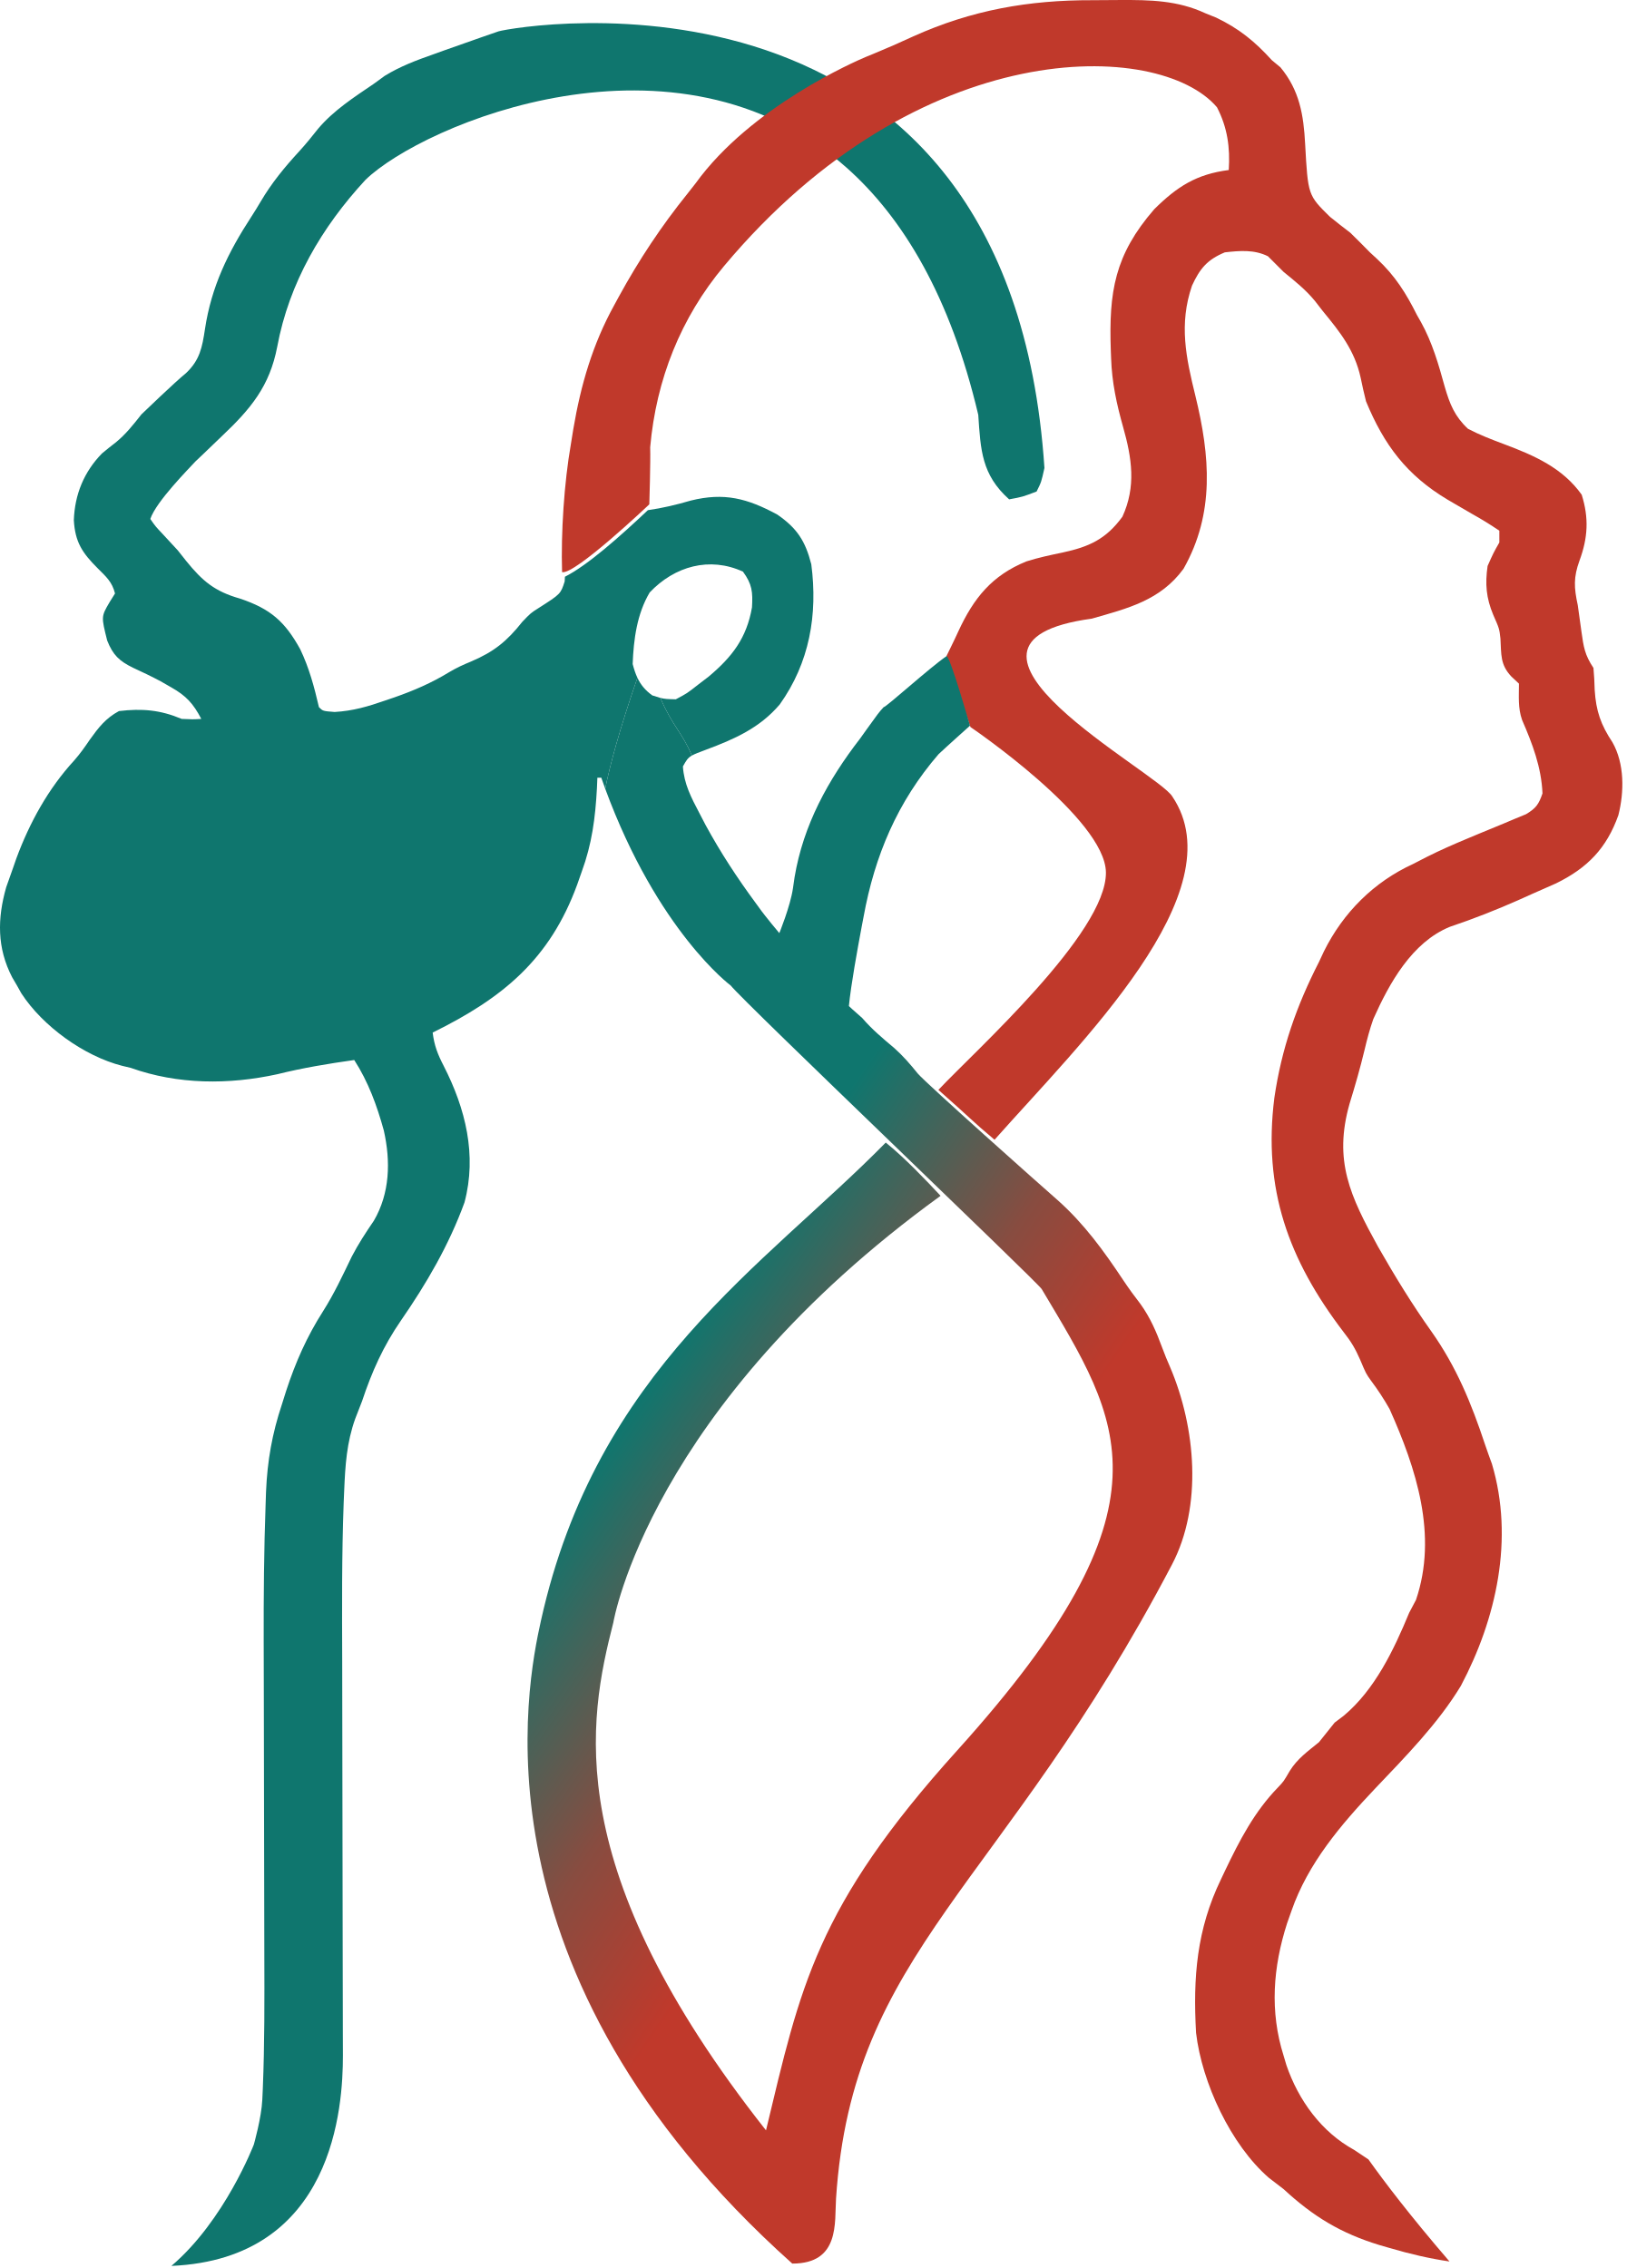
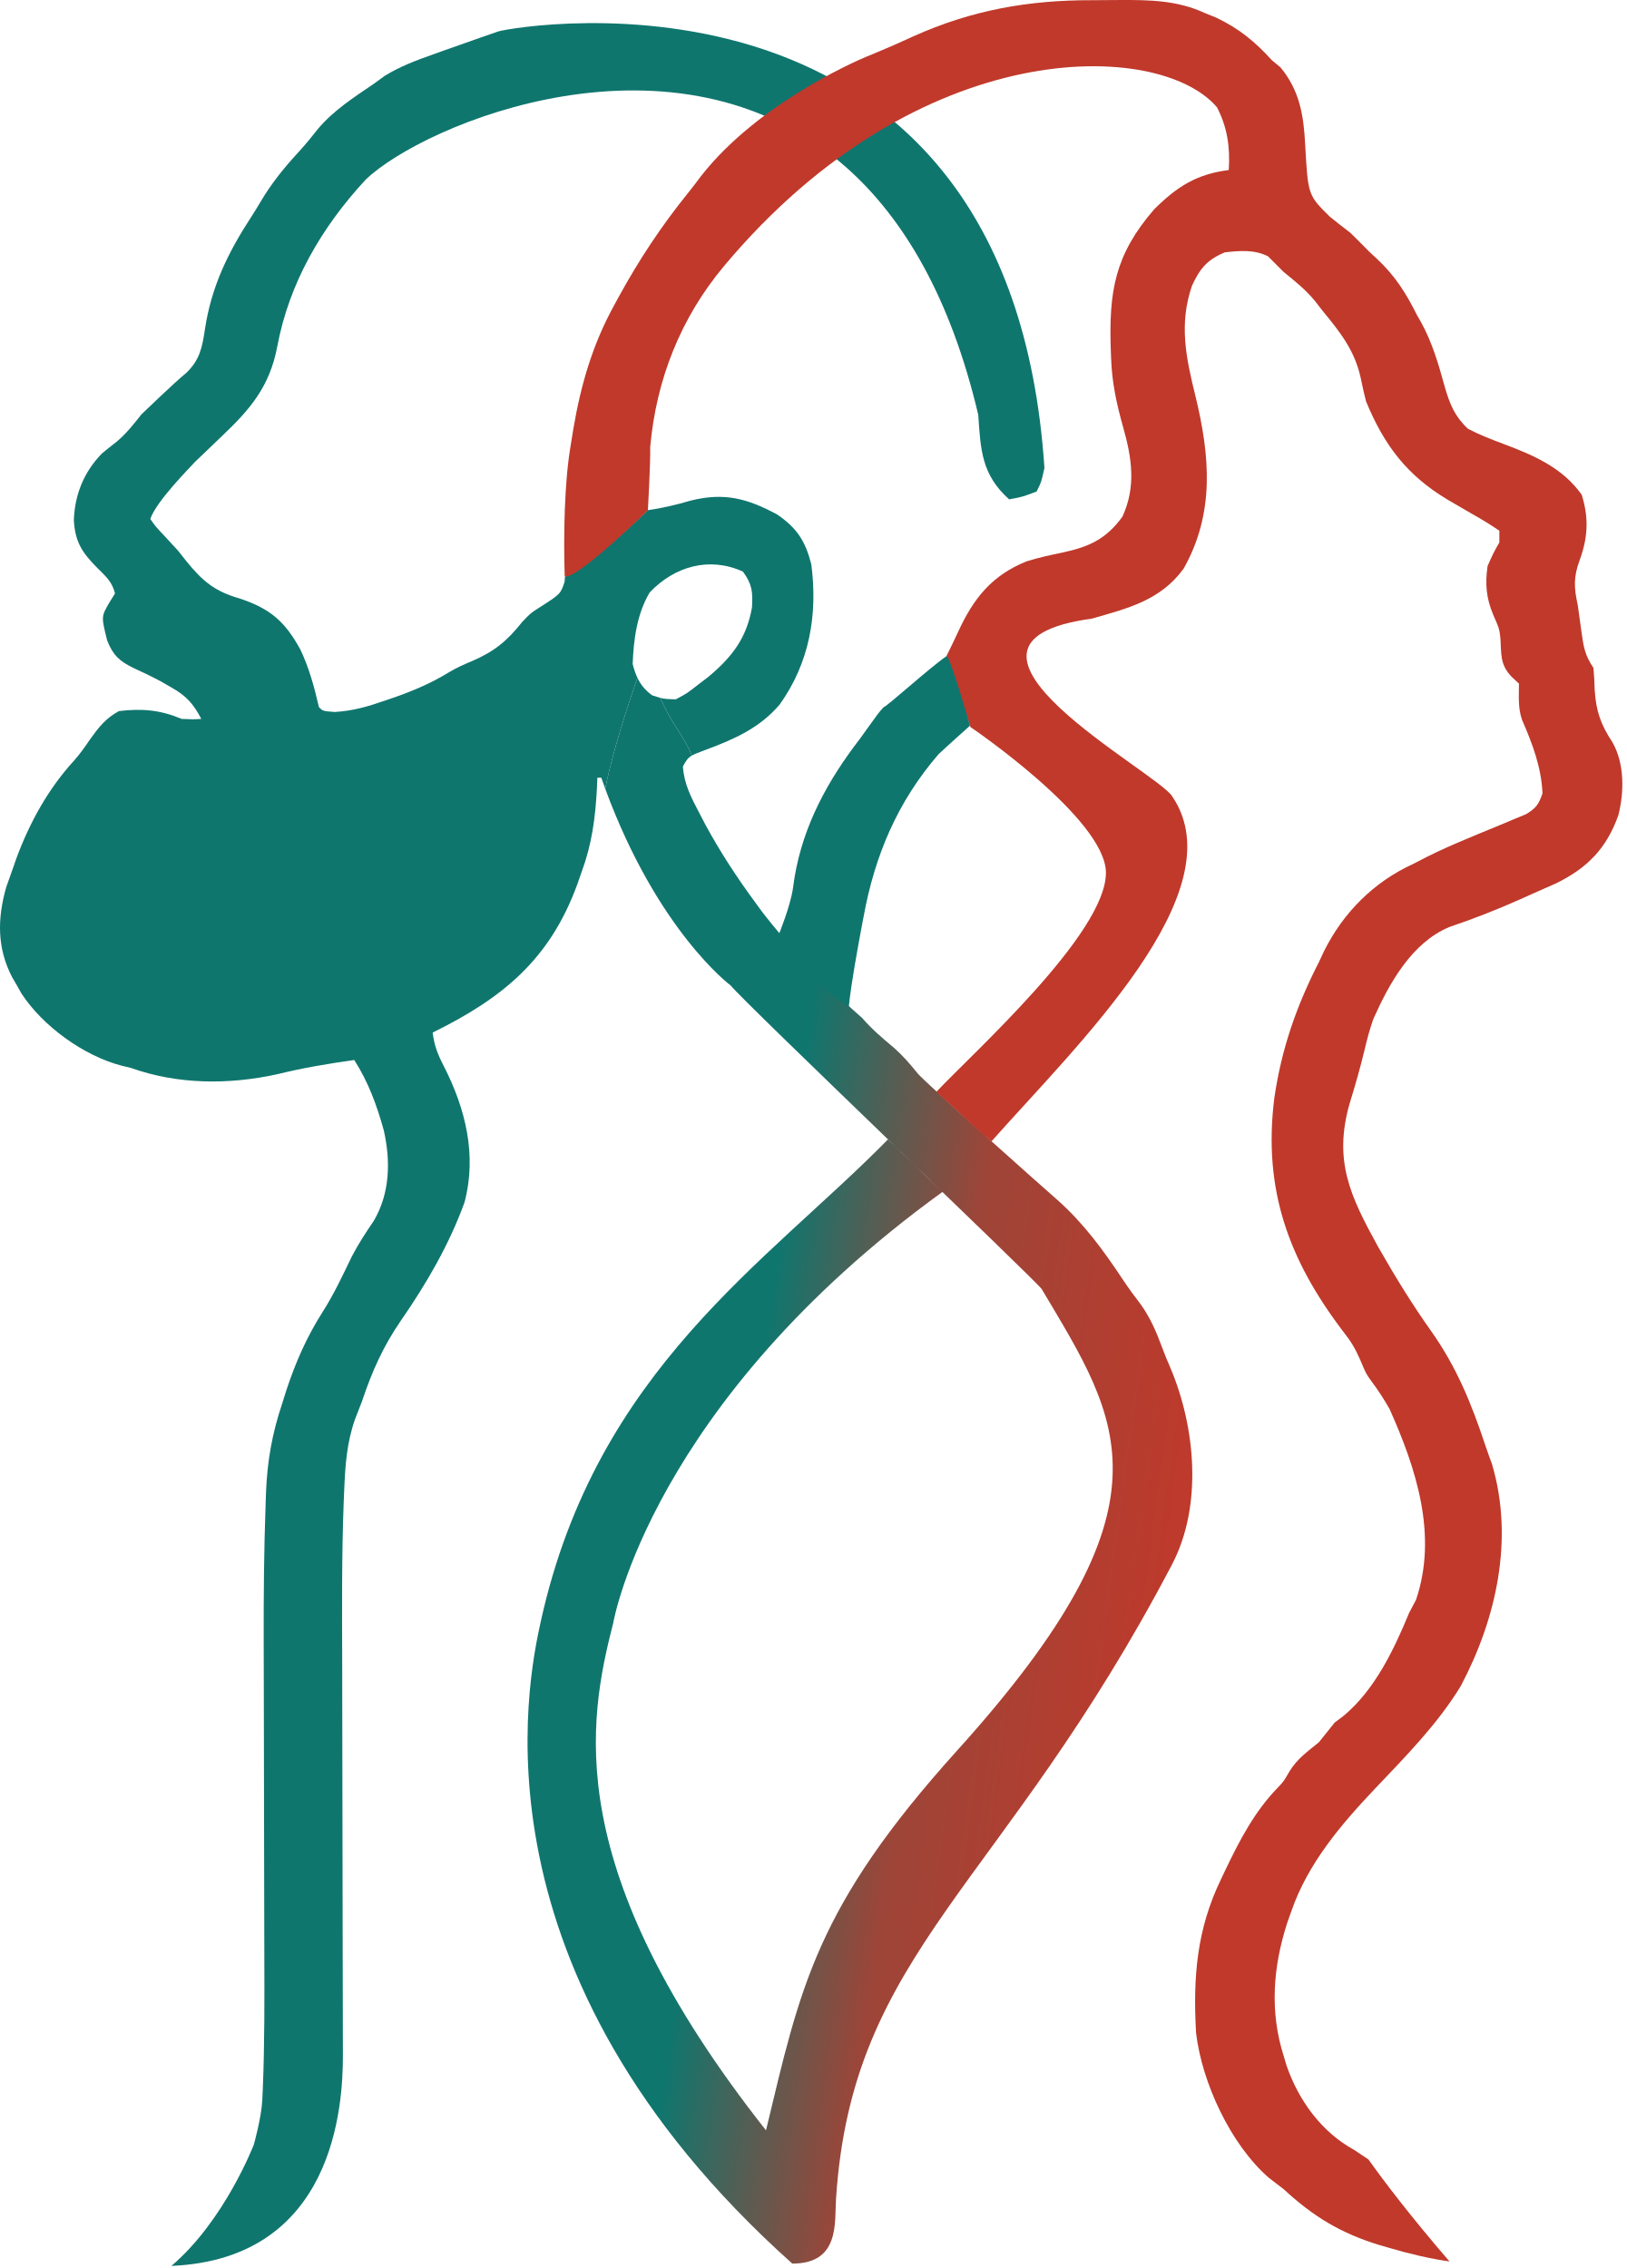
<svg xmlns="http://www.w3.org/2000/svg" width="100%" height="100%" viewBox="0 0 233 325" version="1.1" xml:space="preserve" style="fill-rule:evenodd;clip-rule:evenodd;stroke-linejoin:round;stroke-miterlimit:2;">
  <g transform="matrix(1,0,0,1,-265.7079,-0)">
-     <path d="M414.951,184.729C414.359,183.734 372.384,143.708 370.392,141.223C370.392,141.223 359.94,133.475 352.412,113.019C353.088,109.693 354.408,104.684 357.026,97.124C357.486,98.1 358.127,98.908 359.155,99.648C359.668,99.815 360.016,99.928 360.311,100.006C362.033,104.03 363.49,105.033 364.823,108.272C364.227,108.61 364.029,108.964 363.544,109.831C363.71,112.364 364.73,114.272 365.897,116.503L366.813,118.263C368.936,122.155 371.307,125.786 373.938,129.355L374.816,130.561C375.546,131.527 381.372,139.061 389.235,145.883C390.609,147.488 392.201,148.821 393.817,150.177C395.089,151.315 396.116,152.501 397.184,153.829C398.44,155.303 414.768,169.826 417.234,171.983C421.025,175.362 423.824,179.227 426.629,183.448C427.421,184.632 428.23,185.75 429.103,186.872C430.509,188.832 431.376,190.859 432.208,193.117C432.56,194.069 432.939,195.01 433.353,195.935C437.038,204.611 437.986,215.854 433.612,224.195C409.283,270.598 387.812,279.475 385.482,315.05C385.258,318.469 386.067,324.378 379.212,324.367C332.596,282.674 341.217,241.202 343.204,232.247C351.19,196.243 375.27,181.386 392.603,163.727C395.217,165.809 398.529,169.279 400.457,171.359C358.713,201.617 353.579,232.493 353.579,232.493C349.974,246.585 345.863,267.766 375.448,305.276C380.372,284.789 382.542,273.327 402.843,250.831C434.704,215.527 426.276,203.772 414.951,184.729Z" style="fill:url(#_Linear1);" />
+     <path d="M414.951,184.729C414.359,183.734 372.384,143.708 370.392,141.223C370.392,141.223 359.94,133.475 352.412,113.019C353.088,109.693 354.408,104.684 357.026,97.124C357.486,98.1 358.127,98.908 359.155,99.648C359.668,99.815 360.016,99.928 360.311,100.006C362.033,104.03 363.49,105.033 364.823,108.272C364.227,108.61 364.029,108.964 363.544,109.831C363.71,112.364 364.73,114.272 365.897,116.503L366.813,118.263C368.936,122.155 371.307,125.786 373.938,129.355L374.816,130.561C375.546,131.527 381.372,139.061 389.235,145.883C390.609,147.488 392.201,148.821 393.817,150.177C395.089,151.315 396.116,152.501 397.184,153.829C398.44,155.303 414.768,169.826 417.234,171.983C421.025,175.362 423.824,179.227 426.629,183.448C427.421,184.632 428.23,185.75 429.103,186.872C430.509,188.832 431.376,190.859 432.208,193.117C432.56,194.069 432.939,195.01 433.353,195.935C437.038,204.611 437.986,215.854 433.612,224.195C409.283,270.598 387.812,279.475 385.482,315.05C385.258,318.469 386.067,324.378 379.212,324.367C332.596,282.674 341.217,241.202 343.204,232.247C351.19,196.243 375.576,180.947 392.909,163.287C396.009,166.15 396.861,167.165 400.719,170.804C358.975,201.063 353.579,232.493 353.579,232.493C349.974,246.585 345.863,267.766 375.448,305.276C380.372,284.789 382.542,273.327 402.843,250.831C434.704,215.527 426.276,203.772 414.951,184.729Z" style="fill:url(#_Linear1);" />
    <path d="M302.074,307.307C302.074,307.307 303.171,303.468 303.287,300.878L303.359,299.298C303.62,292.904 303.598,286.51 303.577,280.112C303.57,277.836 303.566,275.561 303.563,273.286C303.557,268.045 303.544,262.804 303.532,257.563C303.52,252.754 303.51,247.945 303.505,243.136C303.502,240.534 303.494,237.933 303.485,235.331C303.471,228.708 303.521,222.094 303.763,215.475L303.821,213.748C304.005,209.355 304.698,205.419 306.098,201.233L306.703,199.31C308.052,195.198 309.665,191.537 311.991,187.896C313.579,185.392 314.812,182.746 316.097,180.077C317.039,178.264 318.112,176.617 319.266,174.933C321.568,170.987 321.692,166.427 320.695,161.997C319.707,158.42 318.476,155.031 316.457,151.898C312.731,152.424 309.083,153.026 305.431,153.935C298.456,155.462 291.183,155.427 284.433,153.022L283.215,152.732C277.761,151.341 271.821,147.057 268.763,142.338L268.14,141.223L267.447,140.038C265.269,135.834 265.318,131.642 266.595,127.142C266.911,126.214 267.239,125.289 267.578,124.369L268.052,123.006C269.952,117.871 272.625,113.008 276.341,108.967C277.173,108.025 277.864,107.044 278.568,106.004C279.821,104.26 280.82,102.943 282.747,101.896C286.054,101.501 288.672,101.725 291.736,103.019C293.316,103.09 293.316,103.09 294.546,103.019C293.395,100.819 292.385,99.706 290.226,98.489L288.726,97.629C287.416,96.932 286.096,96.299 284.749,95.68C282.792,94.718 281.887,93.868 281.062,91.783C280.205,88.357 280.205,88.357 281.378,86.34L282.185,85.041C281.767,83.369 280.915,82.647 279.692,81.424C277.486,79.218 276.467,77.675 276.286,74.542C276.412,70.876 277.736,67.613 280.32,64.975C280.972,64.429 281.636,63.897 282.313,63.382C283.742,62.214 284.831,60.821 285.971,59.377C285.971,59.377 290.757,54.759 292.369,53.456C294.334,51.588 294.672,49.805 295.072,47.156C295.995,41.056 298.376,36.18 301.735,31.024C302.19,30.322 302.629,29.609 303.052,28.887C304.638,26.196 306.498,23.938 308.613,21.642C309.56,20.601 310.426,19.535 311.295,18.429C313.532,15.793 316.427,13.937 319.266,12.004L320.818,10.871C323.078,9.486 325.376,8.632 327.869,7.755L329.237,7.26C330.592,6.773 331.951,6.296 333.312,5.824L334.66,5.348L335.969,4.895L337.124,4.494C340.087,3.647 410.337,-8.303 415.338,67.063C414.888,69.088 414.888,69.088 414.214,70.433C412.178,71.206 412.178,71.206 410.281,71.557C406.321,68.013 406.195,64.464 405.857,59.442C401.854,42.476 395.082,31.215 386.999,24.032C362.599,2.351 326.254,17.833 318.072,25.768C311.792,32.559 307.125,40.538 305.426,49.682C304.344,55.337 301.631,58.588 297.495,62.498C296.618,63.336 295.743,64.178 294.87,65.021L293.701,66.129C292.86,67.063 288.082,71.846 287.242,74.366C287.968,75.415 287.968,75.415 289.032,76.543L290.141,77.743L291.175,78.861L292.369,80.37C294.72,83.271 296.46,84.748 300.094,85.778C304.448,87.24 306.53,89.061 308.72,93.038C310.004,95.726 310.729,98.442 311.4,101.334C311.962,101.896 311.962,101.896 313.652,102.025C316.274,101.874 318.417,101.245 320.881,100.385L322.236,99.924C324.995,98.957 327.543,97.859 330.044,96.328C331.063,95.716 332.073,95.253 333.171,94.803C336.47,93.406 338.33,91.89 340.538,89.103C341.739,87.85 341.739,87.85 342.856,87.139C346.03,85.114 346.03,85.114 346.604,83.323C346.62,83.096 346.633,82.87 346.643,82.645C349.886,81.008 354.493,76.909 358.525,73.107C360.622,72.807 362.592,72.338 364.668,71.732C369.453,70.536 372.769,71.413 377.064,73.734C379.906,75.694 381.085,77.528 381.936,80.858C382.884,88.067 381.682,94.976 377.415,100.947C374.558,104.311 370.93,105.916 366.859,107.43C365.839,107.812 365.236,108.038 364.823,108.272C363.49,105.033 362.033,104.03 360.311,100.006C360.934,100.171 361.321,100.18 362.526,100.21C364.128,99.361 364.128,99.361 365.687,98.138L367.254,96.938C370.599,94.123 372.675,91.431 373.44,87.038C373.567,84.835 373.471,83.725 372.148,81.915C367.384,79.724 362.356,81.125 358.787,84.894C356.955,87.977 356.481,91.624 356.346,95.154C356.537,95.886 356.749,96.536 357.026,97.124C354.408,104.684 353.088,109.693 352.412,113.019C352.225,112.503 352.041,111.979 351.852,111.447L351.29,111.447L351.226,112.97C350.996,117.217 350.512,120.942 349.043,124.93L348.406,126.741C344.479,137.498 337.724,143.024 327.693,147.965C327.925,149.821 328.403,151.06 329.273,152.741C332.403,158.862 334.058,165.524 332.254,172.301C330.037,178.402 326.806,183.942 323.128,189.259C320.615,192.907 318.981,196.563 317.58,200.777C317.256,201.621 316.929,202.463 316.597,203.305C315.375,206.725 315.17,209.967 315.019,213.568L314.947,215.274C314.661,222.881 314.71,230.493 314.733,238.105C314.739,240.271 314.74,242.438 314.743,244.604C314.749,250.08 314.759,255.556 314.771,261.033C314.784,266.972 314.795,272.912 314.801,278.851C314.804,281.415 314.809,283.978 314.817,286.541C314.821,288.137 314.824,289.732 314.825,291.328C314.826,292.408 314.83,293.487 314.835,294.567C314.835,301.721 313.632,323.695 290.264,324.7C297.908,318.203 302.074,307.307 302.074,307.307Z" style="fill:rgb(15,118,110);" />
-     <path d="M473.369,324.067C470.524,323.645 467.712,322.998 464.778,322.131L463.339,321.715C457.808,320.024 453.876,317.648 449.609,313.704C448.908,313.164 448.206,312.625 447.502,312.088C442.038,307.356 437.894,298.444 437.06,291.3C436.611,283.364 437.149,276.497 440.62,269.319L441.213,268.064C443.297,263.711 445.419,259.602 448.813,256.114C449.609,255.274 449.609,255.274 450.487,253.764C451.581,252.003 453.067,250.961 454.666,249.656C455.417,248.721 456.167,247.785 456.913,246.846L458.228,245.85C462.686,242.119 465.409,236.39 467.588,231.115L468.571,229.254C471.711,219.988 468.607,210.447 464.778,201.9C463.962,200.462 463.109,199.159 462.119,197.838C461.408,196.844 461.408,196.844 460.565,194.842C459.855,193.216 459.254,192.224 458.182,190.863C450.27,180.486 446.632,170.358 448.275,157.325C449.311,150.255 451.428,144.195 454.666,137.852L455.383,136.32C458.143,130.762 462.534,126.377 468.149,123.807L470.133,122.786C472.016,121.84 473.926,121.002 475.87,120.19L477.577,119.475C478.748,118.987 479.92,118.504 481.093,118.026L482.788,117.31L484.324,116.676C485.756,115.829 486.156,115.252 486.69,113.694C486.534,109.946 485.249,106.581 483.771,103.182C483.157,101.438 483.319,99.796 483.319,97.963L482.23,96.944C480.615,95.231 480.801,93.797 480.667,91.51C480.51,90.097 480.51,90.097 479.631,88.096C478.621,85.679 478.457,83.693 478.824,81.108C479.667,79.212 479.667,79.212 480.51,77.737L480.51,76.052C479.212,75.165 477.945,74.39 476.577,73.629C475.799,73.179 475.022,72.726 474.246,72.272L473.11,71.609C467.254,68.111 464.004,63.796 461.408,57.511C461.125,56.382 460.867,55.246 460.635,54.105C459.787,50.236 457.707,47.602 455.227,44.59L454.067,43.097C452.741,41.491 451.223,40.283 449.609,38.971L447.362,36.724C445.403,35.744 443.324,35.92 441.182,36.162C438.642,37.216 437.597,38.508 436.477,40.938C434.588,46.453 435.613,51.235 436.968,56.739C439.064,65.335 439.765,73.549 435.265,81.505C431.944,86.045 427.286,87.172 422.113,88.653C396.43,92.149 431.66,110.677 433.667,114.15C442.883,127.836 420.45,149.487 408.191,163.325C404.819,160.498 404.882,160.351 400.146,156.179C405.322,150.659 424.227,133.745 424.147,125.026C424.076,117.291 404.738,104.182 404.738,104.182L401.292,94.03C401.292,94.03 402.463,91.677 403.002,90.473C405.201,85.705 407.818,82.451 412.757,80.447C414.467,79.904 416.181,79.541 417.936,79.177C421.736,78.356 424.148,77.27 426.504,74.05C428.496,69.735 427.864,65.628 426.609,61.198C425.674,57.879 425.002,54.782 424.889,51.331L424.845,50.191C424.556,41.817 425.385,36.533 431.069,29.982C434.365,26.717 437.124,24.96 441.744,24.364C441.95,21.137 441.563,18.282 440.058,15.375C431.829,5.672 397.392,4.724 369.435,38.126C363.23,45.54 359.716,54.38 358.855,64.093C358.921,66.156 358.731,72.272 358.731,72.272C358.731,72.272 348.036,82.428 346.233,81.984C346.058,76.365 346.528,69.162 347.498,63.621L347.846,61.464C348.922,55.136 350.603,49.34 353.712,43.711L354.379,42.482C357.253,37.237 360.458,32.388 364.212,27.735L365.36,26.271C373.309,15.254 388.33,8.756 389.705,8.176L390.829,7.715C392.745,6.926 394.637,6.098 396.517,5.226C404.929,1.433 413.083,0.002 422.242,0.028C423.556,0.03 424.87,0.017 426.184,0.002C430.481,-0.016 434.404,0.049 438.373,1.891L439.957,2.531C443.24,4.112 445.491,5.946 447.924,8.633L449.152,9.651C451.877,12.939 452.471,16.471 452.687,20.624C453.091,27.971 453.091,27.971 456.246,31.07C457.205,31.847 458.176,32.608 459.16,33.353C460.106,34.279 461.043,35.215 461.969,36.162L463.005,37.119C465.575,39.519 467.147,42.022 468.711,45.151L469.284,46.156C470.904,49.086 471.802,52.206 472.686,55.42C473.403,57.901 474.117,59.674 476.015,61.444C477.695,62.326 479.437,62.993 481.212,63.656C485.515,65.274 489.571,67.04 492.308,70.89C493.356,74.232 493.203,77.06 491.992,80.336C491.122,82.725 491.199,84.2 491.746,86.726C491.924,87.99 492.099,89.254 492.273,90.519C492.578,92.72 492.748,93.847 493.993,95.716C494.089,96.766 494.143,97.821 494.169,98.876C494.363,101.905 495.047,103.855 496.715,106.371C498.454,109.431 498.408,113.478 497.562,116.817C495.877,121.549 493.142,124.377 488.63,126.587C487.472,127.109 486.31,127.622 485.145,128.126L483.406,128.908C480.125,130.367 476.826,131.667 473.422,132.81C467.978,135.036 464.744,140.891 462.452,146.031C461.937,147.496 461.553,148.948 461.197,150.458C460.574,153.057 459.843,155.595 459.055,158.148C456.721,166.348 459.152,171.423 463.137,178.659C465.514,182.824 467.999,186.897 470.783,190.804C474.386,195.916 476.502,201.099 478.463,207.006C478.775,207.935 479.111,208.857 479.449,209.777C482.638,220.495 480.097,231.943 474.996,241.579C471.709,247.011 467.053,251.728 462.7,256.308C457.821,261.462 453.091,267.013 450.733,273.814L450.103,275.596C448.082,281.889 447.593,288.24 449.609,294.602L450.006,295.94C451.734,300.973 455.016,305.511 459.722,308.085L461.754,309.44C463.951,312.531 467.617,317.379 473.369,324.067Z" style="fill:rgb(192,57,43);" />
+     <path d="M473.369,324.067C470.524,323.645 467.712,322.998 464.778,322.131L463.339,321.715C457.808,320.024 453.876,317.648 449.609,313.704C448.908,313.164 448.206,312.625 447.502,312.088C442.038,307.356 437.894,298.444 437.06,291.3C436.611,283.364 437.149,276.497 440.62,269.319L441.213,268.064C443.297,263.711 445.419,259.602 448.813,256.114C449.609,255.274 449.609,255.274 450.487,253.764C451.581,252.003 453.067,250.961 454.666,249.656C455.417,248.721 456.167,247.785 456.913,246.846L458.228,245.85C462.686,242.119 465.409,236.39 467.588,231.115L468.571,229.254C471.711,219.988 468.607,210.447 464.778,201.9C463.962,200.462 463.109,199.159 462.119,197.838C461.408,196.844 461.408,196.844 460.565,194.842C459.855,193.216 459.254,192.224 458.182,190.863C450.27,180.486 446.632,170.358 448.275,157.325C449.311,150.255 451.428,144.195 454.666,137.852L455.383,136.32C458.143,130.762 462.534,126.377 468.149,123.807L470.133,122.786C472.016,121.84 473.926,121.002 475.87,120.19L477.577,119.475C478.748,118.987 479.92,118.504 481.093,118.026L482.788,117.31L484.324,116.676C485.756,115.829 486.156,115.252 486.69,113.694C486.534,109.946 485.249,106.581 483.771,103.182C483.157,101.438 483.319,99.796 483.319,97.963L482.23,96.944C480.615,95.231 480.801,93.797 480.667,91.51C480.51,90.097 480.51,90.097 479.631,88.096C478.621,85.679 478.457,83.693 478.824,81.108C479.667,79.212 479.667,79.212 480.51,77.737L480.51,76.052C479.212,75.165 477.945,74.39 476.577,73.629C475.799,73.179 475.022,72.726 474.246,72.272L473.11,71.609C467.254,68.111 464.004,63.796 461.408,57.511C461.125,56.382 460.867,55.246 460.635,54.105C459.787,50.236 457.707,47.602 455.227,44.59L454.067,43.097C452.741,41.491 451.223,40.283 449.609,38.971L447.362,36.724C445.403,35.744 443.324,35.92 441.182,36.162C438.642,37.216 437.597,38.508 436.477,40.938C434.588,46.453 435.613,51.235 436.968,56.739C439.064,65.335 439.765,73.549 435.265,81.505C431.944,86.045 427.286,87.172 422.113,88.653C396.43,92.149 431.66,110.677 433.667,114.15C442.883,127.836 420.009,149.718 407.75,163.556C404.378,160.73 404.582,160.639 399.846,156.468C405.022,150.947 424.227,133.745 424.147,125.026C424.076,117.291 404.738,104.182 404.738,104.182L401.292,94.03C401.292,94.03 402.463,91.677 403.002,90.473C405.201,85.705 407.818,82.451 412.757,80.447C414.467,79.904 416.181,79.541 417.936,79.177C421.736,78.356 424.148,77.27 426.504,74.05C428.496,69.735 427.864,65.628 426.609,61.198C425.674,57.879 425.002,54.782 424.889,51.331L424.845,50.191C424.556,41.817 425.385,36.533 431.069,29.982C434.365,26.717 437.124,24.96 441.744,24.364C441.95,21.137 441.563,18.282 440.058,15.375C431.829,5.672 397.392,4.724 369.435,38.126C363.23,45.54 359.716,54.38 358.855,64.093C358.921,66.156 358.528,73.13 358.528,73.13C358.528,73.13 348.412,83.051 346.61,82.607C346.434,76.988 346.528,69.162 347.498,63.621L347.846,61.464C348.922,55.136 350.603,49.34 353.712,43.711L354.379,42.482C357.253,37.237 360.458,32.388 364.212,27.735L365.36,26.271C373.309,15.254 388.33,8.756 389.705,8.176L390.829,7.715C392.745,6.926 394.637,6.098 396.517,5.226C404.929,1.433 413.083,0.002 422.242,0.028C423.556,0.03 424.87,0.017 426.184,0.002C430.481,-0.016 434.404,0.049 438.373,1.891L439.957,2.531C443.24,4.112 445.491,5.946 447.924,8.633L449.152,9.651C451.877,12.939 452.471,16.471 452.687,20.624C453.091,27.971 453.091,27.971 456.246,31.07C457.205,31.847 458.176,32.608 459.16,33.353C460.106,34.279 461.043,35.215 461.969,36.162L463.005,37.119C465.575,39.519 467.147,42.022 468.711,45.151L469.284,46.156C470.904,49.086 471.802,52.206 472.686,55.42C473.403,57.901 474.117,59.674 476.015,61.444C477.695,62.326 479.437,62.993 481.212,63.656C485.515,65.274 489.571,67.04 492.308,70.89C493.356,74.232 493.203,77.06 491.992,80.336C491.122,82.725 491.199,84.2 491.746,86.726C491.924,87.99 492.099,89.254 492.273,90.519C492.578,92.72 492.748,93.847 493.993,95.716C494.089,96.766 494.143,97.821 494.169,98.876C494.363,101.905 495.047,103.855 496.715,106.371C498.454,109.431 498.408,113.478 497.562,116.817C495.877,121.549 493.142,124.377 488.63,126.587C487.472,127.109 486.31,127.622 485.145,128.126L483.406,128.908C480.125,130.367 476.826,131.667 473.422,132.81C467.978,135.036 464.744,140.891 462.452,146.031C461.937,147.496 461.553,148.948 461.197,150.458C460.574,153.057 459.843,155.595 459.055,158.148C456.721,166.348 459.152,171.423 463.137,178.659C465.514,182.824 467.999,186.897 470.783,190.804C474.386,195.916 476.502,201.099 478.463,207.006C478.775,207.935 479.111,208.857 479.449,209.777C482.638,220.495 480.097,231.943 474.996,241.579C471.709,247.011 467.053,251.728 462.7,256.308C457.821,261.462 453.091,267.013 450.733,273.814L450.103,275.596C448.082,281.889 447.593,288.24 449.609,294.602L450.006,295.94C451.734,300.973 455.016,305.511 459.722,308.085L461.754,309.44C463.951,312.531 467.617,317.379 473.369,324.067Z" style="fill:rgb(192,57,43);" />
    <g transform="matrix(0.561825,0,0,0.561825,400.1686,94.02992)">
      <path d="M2.053,-0.026C3.043,0.304 8.019,17.723 8.019,17.723C8.019,17.723 1.704,23.372 0,25C-10.5,37.161 -16.283,50.878 -19.125,66.5C-19.294,67.386 -19.463,68.271 -19.637,69.184C-20.68,74.776 -22.308,83.635 -22.872,89.296C-29.974,86.235 -40.652,70.757 -40.652,70.757C-40.652,70.757 -37.804,63.839 -37.125,59.188C-36.991,58.265 -36.856,57.342 -36.718,56.391C-34.479,43.036 -28.218,31.643 -20,21C-19.439,20.215 -18.879,19.43 -18.301,18.621C-15.292,14.432 -15.292,14.432 -14,13C-13.34,13 -2.313,2.961 2.053,-0.026Z" style="fill:rgb(15,118,110);fill-rule:nonzero;" />
    </g>
  </g>
  <defs>
-     <linearGradient id="_Linear1" x1="0" y1="0" x2="1" y2="0" gradientUnits="userSpaceOnUse" gradientTransform="matrix(44,30,-30,44,365,189)">
+     <linearGradient id="_Linear1" x1="0" y1="0" x2="1" y2="0" gradientUnits="userSpaceOnUse" gradientTransform="matrix(64,9,-9,64,373,209)">
      <stop offset="0" style="stop-color:rgb(15,118,110);stop-opacity:1" />
-       <stop offset="0.58" style="stop-color:rgb(136,76,64);stop-opacity:1" />
+       <stop offset="0.2" style="stop-color:rgb(84,94,84);stop-opacity:1" />
+       <stop offset="0.43" style="stop-color:rgb(157,69,56);stop-opacity:1" />
      <stop offset="1" style="stop-color:rgb(192,57,43);stop-opacity:1" />
    </linearGradient>
  </defs>
</svg>
